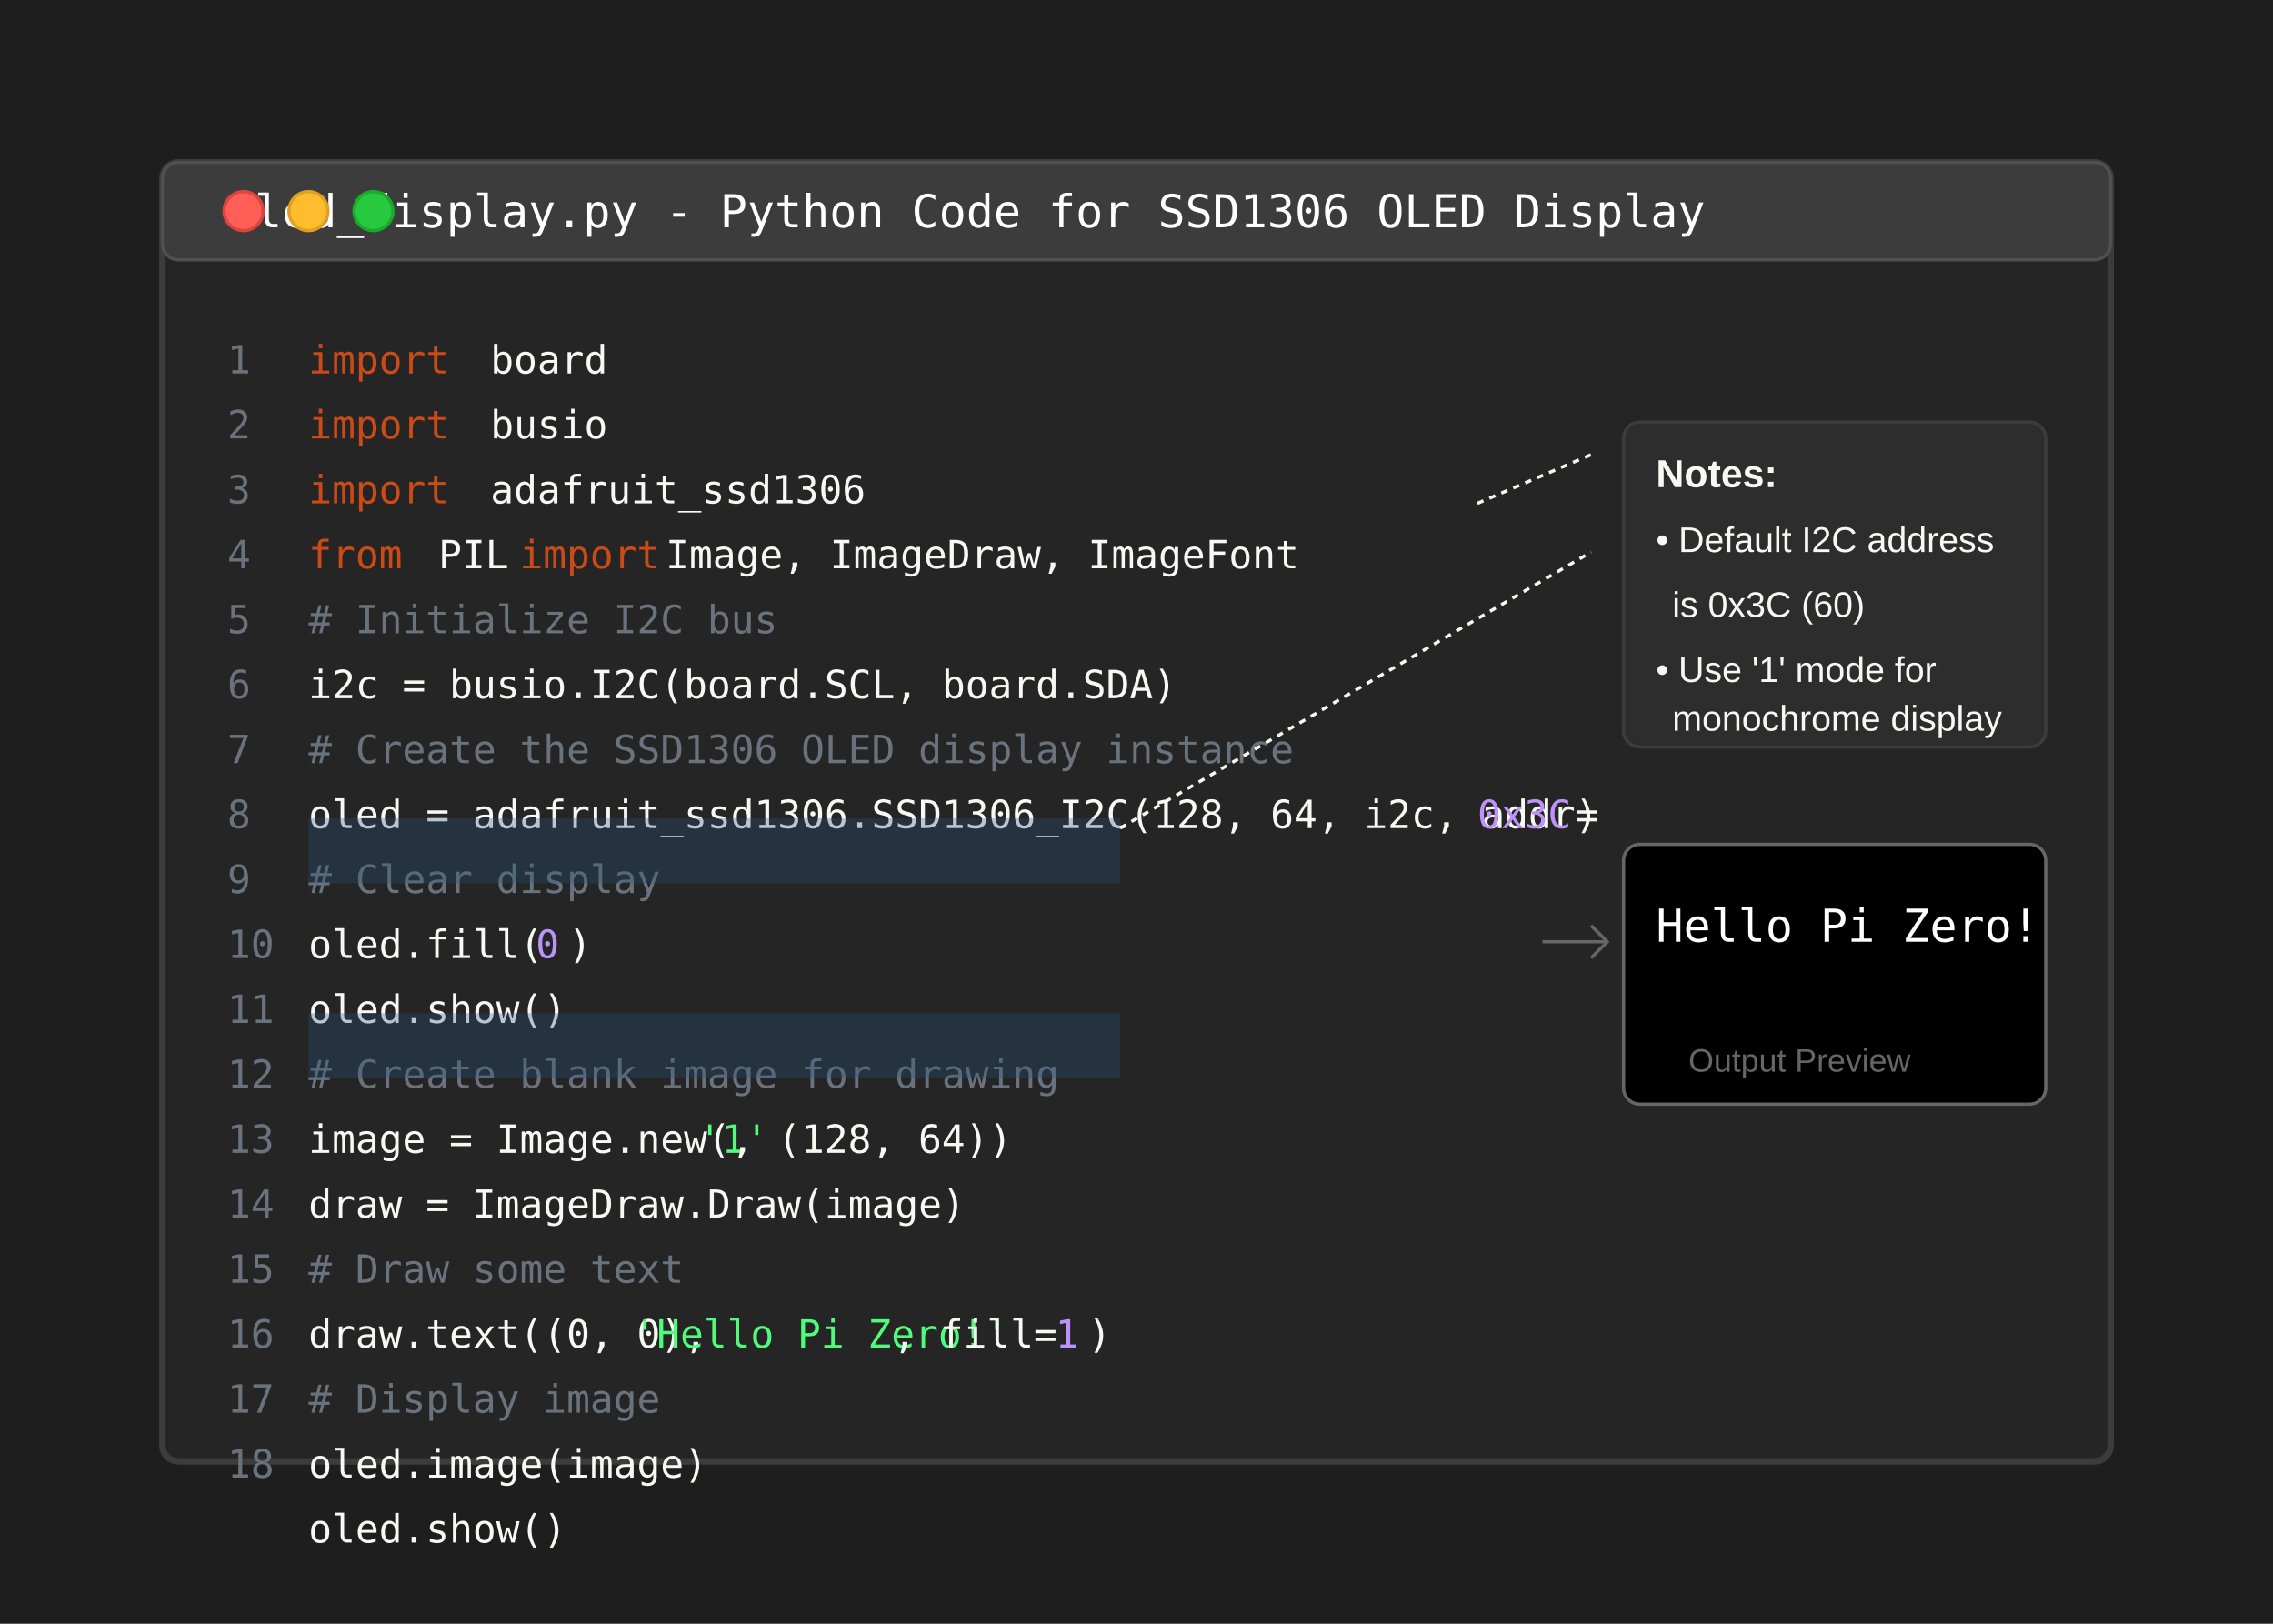
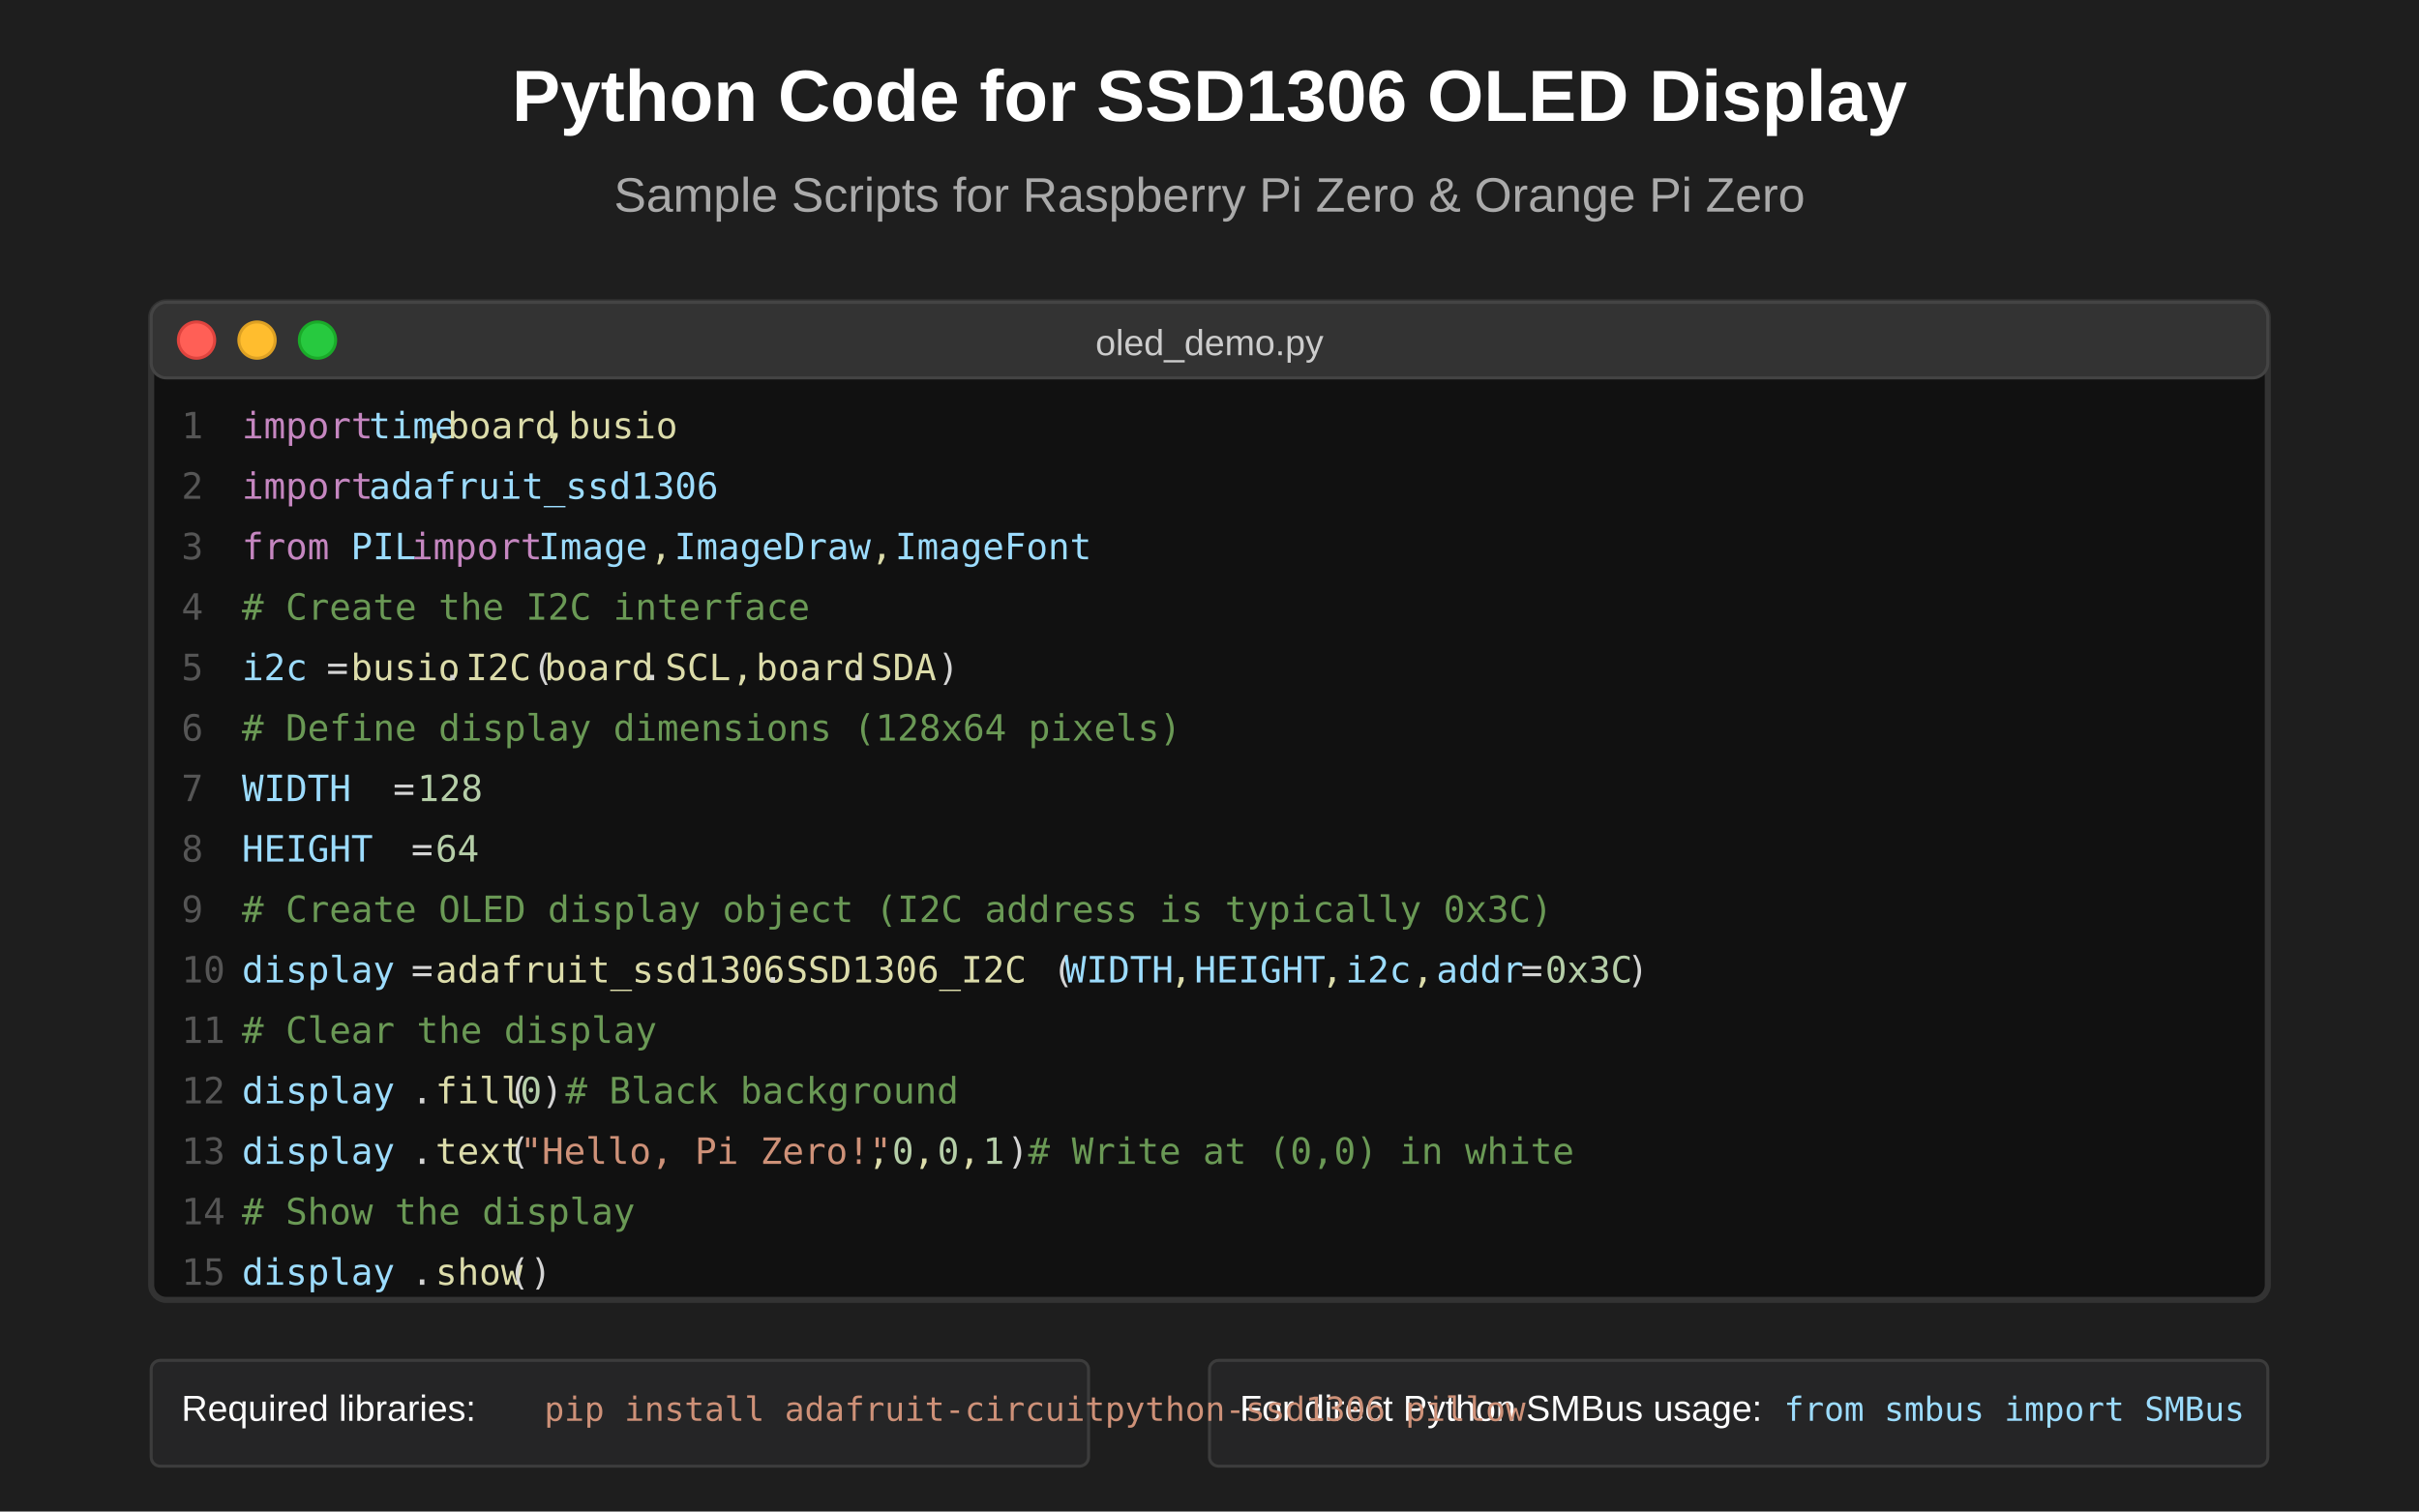
- <svg xmlns="http://www.w3.org/2000/svg" width="700" height="500" viewBox="0 0 700 500">
-   <rect width="700" height="500" fill="#1e1e1e" />
-   <rect x="50" y="50" width="600" height="400" rx="5" fill="#252526" stroke="#3c3c3c" stroke-width="2" />
-   <rect x="50" y="50" width="600" height="30" rx="5" fill="#3c3c3c" stroke="#505050" stroke-width="1" />
-   <text x="70" y="70" font-family="monospace" font-size="14" fill="#fff">oled_display.py - Python Code for SSD1306 OLED Display</text>
-   <circle cx="75" cy="65" r="6" fill="#ff5f56" stroke="#e0443e" stroke-width="1" />
-   <circle cx="95" cy="65" r="6" fill="#ffbd2e" stroke="#dea123" stroke-width="1" />
-   <circle cx="115" cy="65" r="6" fill="#27c93f" stroke="#1aab29" stroke-width="1" />
-   <g transform="translate(70, 100)" font-family="monospace" font-size="12">
-     <g fill="#6a737d">
-       <text y="15">1</text>
-       <text y="35">2</text>
-       <text y="55">3</text>
-       <text y="75">4</text>
-       <text y="95">5</text>
-       <text y="115">6</text>
-       <text y="135">7</text>
-       <text y="155">8</text>
-       <text y="175">9</text>
-       <text y="195">10</text>
-       <text y="215">11</text>
-       <text y="235">12</text>
-       <text y="255">13</text>
-       <text y="275">14</text>
-       <text y="295">15</text>
-       <text y="315">16</text>
-       <text y="335">17</text>
-       <text y="355">18</text>
+ <svg xmlns="http://www.w3.org/2000/svg" width="800" height="500" viewBox="0 0 800 500">
+   <rect width="800" height="500" fill="#1e1e1e" />
+   <text x="400" y="40" font-family="Arial" font-size="24" fill="#fff" text-anchor="middle" font-weight="bold">Python Code for SSD1306 OLED Display</text>
+   <text x="400" y="70" font-family="Arial" font-size="16" fill="#aaa" text-anchor="middle">Sample Scripts for Raspberry Pi Zero &amp; Orange Pi Zero</text>
+   <g transform="translate(50, 100)">
+     <rect width="700" height="330" rx="5" fill="#111" stroke="#333" stroke-width="2" />
+     <rect width="700" height="25" rx="5" fill="#333" stroke="#444" stroke-width="1" />
+     <circle cx="15" cy="12.5" r="6" fill="#ff5f56" stroke="#e0443e" stroke-width="1" />
+     <circle cx="35" cy="12.5" r="6" fill="#ffbd2e" stroke="#dea123" stroke-width="1" />
+     <circle cx="55" cy="12.5" r="6" fill="#27c93f" stroke="#1aab29" stroke-width="1" />
+     <text x="350" y="17.5" font-family="Arial" font-size="12" fill="#ccc" text-anchor="middle">oled_demo.py</text>
+     <g transform="translate(10, 45)" font-family="monospace" font-size="12" fill="#555">
+       <text y="0">1</text>
+       <text y="20">2</text>
+       <text y="40">3</text>
+       <text y="60">4</text>
+       <text y="80">5</text>
+       <text y="100">6</text>
+       <text y="120">7</text>
+       <text y="140">8</text>
+       <text y="160">9</text>
+       <text y="180">10</text>
+       <text y="200">11</text>
+       <text y="220">12</text>
+       <text y="240">13</text>
+       <text y="260">14</text>
+       <text y="280">15</text>
    </g>
-     <g transform="translate(25, 0)">
-       <text fill="#cb4b16" y="15">import</text>
-       <text fill="#f8f8f2" x="56" y="15">board</text>
-       <text fill="#cb4b16" x="0" y="35">import</text>
-       <text fill="#f8f8f2" x="56" y="35">busio</text>
-       <text fill="#cb4b16" x="0" y="55">import</text>
-       <text fill="#f8f8f2" x="56" y="55">adafruit_ssd1306</text>
-       <text fill="#cb4b16" x="0" y="75">from</text>
-       <text fill="#f8f8f2" x="40" y="75">PIL</text>
-       <text fill="#cb4b16" x="65" y="75">import</text>
-       <text fill="#f8f8f2" x="110" y="75">Image, ImageDraw, ImageFont</text>
-       <text fill="#6a737d" x="0" y="95"># Initialize I2C bus</text>
-       <text fill="#f8f8f2" x="0" y="115">i2c = busio.I2C(board.SCL, board.SDA)</text>
-       <text fill="#6a737d" x="0" y="135"># Create the SSD1306 OLED display instance</text>
-       <text fill="#f8f8f2" x="0" y="155">oled = adafruit_ssd1306.SSD1306_I2C(128, 64, i2c, addr=</text>
-       <text fill="#bd93f9" x="360" y="155">0x3C</text>
-       <text fill="#f8f8f2" x="390" y="155">)</text>
-       <text fill="#6a737d" x="0" y="175"># Clear display</text>
-       <text fill="#f8f8f2" x="0" y="195">oled.fill(</text>
-       <text fill="#bd93f9" x="70" y="195">0</text>
-       <text fill="#f8f8f2" x="80" y="195">)</text>
-       <text fill="#f8f8f2" x="0" y="215">oled.show()</text>
-       <text fill="#6a737d" x="0" y="235"># Create blank image for drawing</text>
-       <text fill="#f8f8f2" x="0" y="255">image = Image.new(</text>
-       <text fill="#50fa7b" x="120" y="255">'1'</text>
-       <text fill="#f8f8f2" x="130" y="255">, (128, 64))</text>
-       <text fill="#f8f8f2" x="0" y="275">draw = ImageDraw.Draw(image)</text>
-       <text fill="#6a737d" x="0" y="295"># Draw some text</text>
-       <text fill="#f8f8f2" x="0" y="315">draw.text((0, 0), </text>
-       <text fill="#50fa7b" x="100" y="315">'Hello Pi Zero!'</text>
-       <text fill="#f8f8f2" x="180" y="315">, fill=</text>
-       <text fill="#bd93f9" x="230" y="315">1</text>
-       <text fill="#f8f8f2" x="240" y="315">)</text>
-       <text fill="#6a737d" x="0" y="335"># Display image</text>
-       <text fill="#f8f8f2" x="0" y="355">oled.image(image)</text>
-       <text fill="#f8f8f2" x="0" y="375">oled.show()</text>
+     <g transform="translate(30, 45)" font-family="monospace" font-size="12">
+       <text fill="#c586c0">import</text>
+       <text x="42" fill="#9cdcfe">time</text>
+       <text x="60" fill="#dcdcaa">,</text>
+       <text x="68" fill="#dcdcaa">board</text>
+       <text x="100" fill="#dcdcaa">,</text>
+       <text x="108" fill="#dcdcaa">busio</text>
+       <text y="20" fill="#c586c0">import</text>
+       <text x="42" y="20" fill="#9cdcfe">adafruit_ssd1306</text>
+       <text y="40" fill="#c586c0">from</text>
+       <text x="36" y="40" fill="#9cdcfe">PIL</text>
+       <text x="56" y="40" fill="#c586c0">import</text>
+       <text x="98" y="40" fill="#9cdcfe">Image</text>
+       <text x="135" y="40" fill="#dcdcaa">,</text>
+       <text x="143" y="40" fill="#9cdcfe">ImageDraw</text>
+       <text x="208" y="40" fill="#dcdcaa">,</text>
+       <text x="216" y="40" fill="#9cdcfe">ImageFont</text>
+       <text y="60" fill="#6a9955"># Create the I2C interface</text>
+       <text y="80" fill="#9cdcfe">i2c</text>
+       <text x="28" y="80" fill="#d4d4d4">=</text>
+       <text x="36" y="80" fill="#dcdcaa">busio</text>
+       <text x="66" y="80" fill="#d4d4d4">.</text>
+       <text x="74" y="80" fill="#dcdcaa">I2C</text>
+       <text x="96" y="80" fill="#d4d4d4">(</text>
+       <text x="100" y="80" fill="#dcdcaa">board</text>
+       <text x="132" y="80" fill="#d4d4d4">.</text>
+       <text x="140" y="80" fill="#dcdcaa">SCL</text>
+       <text x="162" y="80" fill="#dcdcaa">,</text>
+       <text x="170" y="80" fill="#dcdcaa">board</text>
+       <text x="200" y="80" fill="#d4d4d4">.</text>
+       <text x="208" y="80" fill="#dcdcaa">SDA</text>
+       <text x="230" y="80" fill="#d4d4d4">)</text>
+       <text y="100" fill="#6a9955"># Define display dimensions (128x64 pixels)</text>
+       <text y="120" fill="#9cdcfe">WIDTH</text>
+       <text x="50" y="120" fill="#d4d4d4">=</text>
+       <text x="58" y="120" fill="#b5cea8">128</text>
+       <text y="140" fill="#9cdcfe">HEIGHT</text>
+       <text x="56" y="140" fill="#d4d4d4">=</text>
+       <text x="64" y="140" fill="#b5cea8">64</text>
+       <text y="160" fill="#6a9955"># Create OLED display object (I2C address is typically 0x3C)</text>
+       <text y="180" fill="#9cdcfe">display</text>
+       <text x="56" y="180" fill="#d4d4d4">=</text>
+       <text x="64" y="180" fill="#dcdcaa">adafruit_ssd1306</text>
+       <text x="172" y="180" fill="#d4d4d4">.</text>
+       <text x="180" y="180" fill="#dcdcaa">SSD1306_I2C</text>
+       <text x="268" y="180" fill="#d4d4d4">(</text>
+       <text x="272" y="180" fill="#9cdcfe">WIDTH</text>
+       <text x="307" y="180" fill="#dcdcaa">,</text>
+       <text x="315" y="180" fill="#9cdcfe">HEIGHT</text>
+       <text x="357" y="180" fill="#dcdcaa">,</text>
+       <text x="365" y="180" fill="#9cdcfe">i2c</text>
+       <text x="387" y="180" fill="#dcdcaa">,</text>
+       <text x="395" y="180" fill="#9cdcfe">addr</text>
+       <text x="423" y="180" fill="#d4d4d4">=</text>
+       <text x="431" y="180" fill="#b5cea8">0x3C</text>
+       <text x="458" y="180" fill="#d4d4d4">)</text>
+       <text y="200" fill="#6a9955"># Clear the display</text>
+       <text y="220" fill="#9cdcfe">display</text>
+       <text x="56" y="220" fill="#d4d4d4">.</text>
+       <text x="64" y="220" fill="#dcdcaa">fill</text>
+       <text x="88" y="220" fill="#d4d4d4">(</text>
+       <text x="92" y="220" fill="#b5cea8">0</text>
+       <text x="99" y="220" fill="#d4d4d4">)</text>
+       <text x="107" y="220" fill="#6a9955"># Black background</text>
+       <text y="240" fill="#9cdcfe">display</text>
+       <text x="56" y="240" fill="#d4d4d4">.</text>
+       <text x="64" y="240" fill="#dcdcaa">text</text>
+       <text x="88" y="240" fill="#d4d4d4">(</text>
+       <text x="92" y="240" fill="#ce9178">"Hello, Pi Zero!"</text>
+       <text x="207" y="240" fill="#dcdcaa">,</text>
+       <text x="215" y="240" fill="#b5cea8">0</text>
+       <text x="222" y="240" fill="#dcdcaa">,</text>
+       <text x="230" y="240" fill="#b5cea8">0</text>
+       <text x="237" y="240" fill="#dcdcaa">,</text>
+       <text x="245" y="240" fill="#b5cea8">1</text>
+       <text x="253" y="240" fill="#d4d4d4">)</text>
+       <text x="260" y="240" fill="#6a9955"># Write at (0,0) in white</text>
+       <text y="260" fill="#6a9955"># Show the display</text>
+       <text y="280" fill="#9cdcfe">display</text>
+       <text x="56" y="280" fill="#d4d4d4">.</text>
+       <text x="64" y="280" fill="#dcdcaa">show</text>
+       <text x="88" y="280" fill="#d4d4d4">()</text>
    </g>
  </g>
-   <rect x="95" y="252" width="250" height="20" fill="#264f78" opacity="0.3" />
-   <rect x="95" y="312" width="250" height="20" fill="#264f78" opacity="0.3" />
-   <g transform="translate(500, 130)">
-     <rect width="130" height="100" rx="5" fill="#2d2d2d" stroke="#3c3c3c" stroke-width="1" />
-     <text x="10" y="20" font-family="Arial" font-size="12" fill="#f8f8f2" font-weight="bold">Notes:</text>
-     <text x="10" y="40" font-family="Arial" font-size="11" fill="#f8f8f2">• Default I2C address</text>
-     <text x="15" y="60" font-family="Arial" font-size="11" fill="#f8f8f2">is 0x3C (60)</text>
-     <text x="10" y="80" font-family="Arial" font-size="11" fill="#f8f8f2">• Use '1' mode for</text>
-     <text x="15" y="95" font-family="Arial" font-size="11" fill="#f8f8f2">monochrome display</text>
+   <g transform="translate(400, 450)">
+     <rect width="350" height="35" rx="3" fill="#252526" stroke="#3c3c3c" stroke-width="1" />
+     <text x="10" y="20" font-family="Arial" font-size="12" fill="#fff">For direct Python SMBus usage:</text>
+     <text x="190" y="20" font-family="monospace" font-size="11" fill="#9cdcfe">from smbus import SMBus</text>
  </g>
-   <g stroke="#f8f8f2" stroke-width="1" fill="none" stroke-dasharray="2,2">
-     <path d="M 455 155 L 490 140" />
-     <path d="M 345 255 L 490 170" />
-   </g>
-   <g transform="translate(500, 260)">
-     <rect width="130" height="80" rx="5" fill="#000" stroke="#666" stroke-width="1" />
-     <text x="10" y="30" font-family="monospace" font-size="14" fill="#fff">Hello Pi Zero!</text>
-     <text x="20" y="70" font-family="Arial" font-size="10" fill="#666">Output Preview</text>
-   </g>
-   <g transform="translate(475, 290)">
-     <path d="M 0,0 L 20,0" stroke="#666" stroke-width="1" />
-     <path d="M 15,-5 L 20,0 L 15,5" fill="none" stroke="#666" stroke-width="1" />
+   <g transform="translate(50, 450)">
+     <rect width="310" height="35" rx="3" fill="#252526" stroke="#3c3c3c" stroke-width="1" />
+     <text x="10" y="20" font-family="Arial" font-size="12" fill="#fff">Required libraries:</text>
+     <text x="130" y="20" font-family="monospace" font-size="11" fill="#ce9178">pip install adafruit-circuitpython-ssd1306 pillow</text>
  </g>
</svg>
